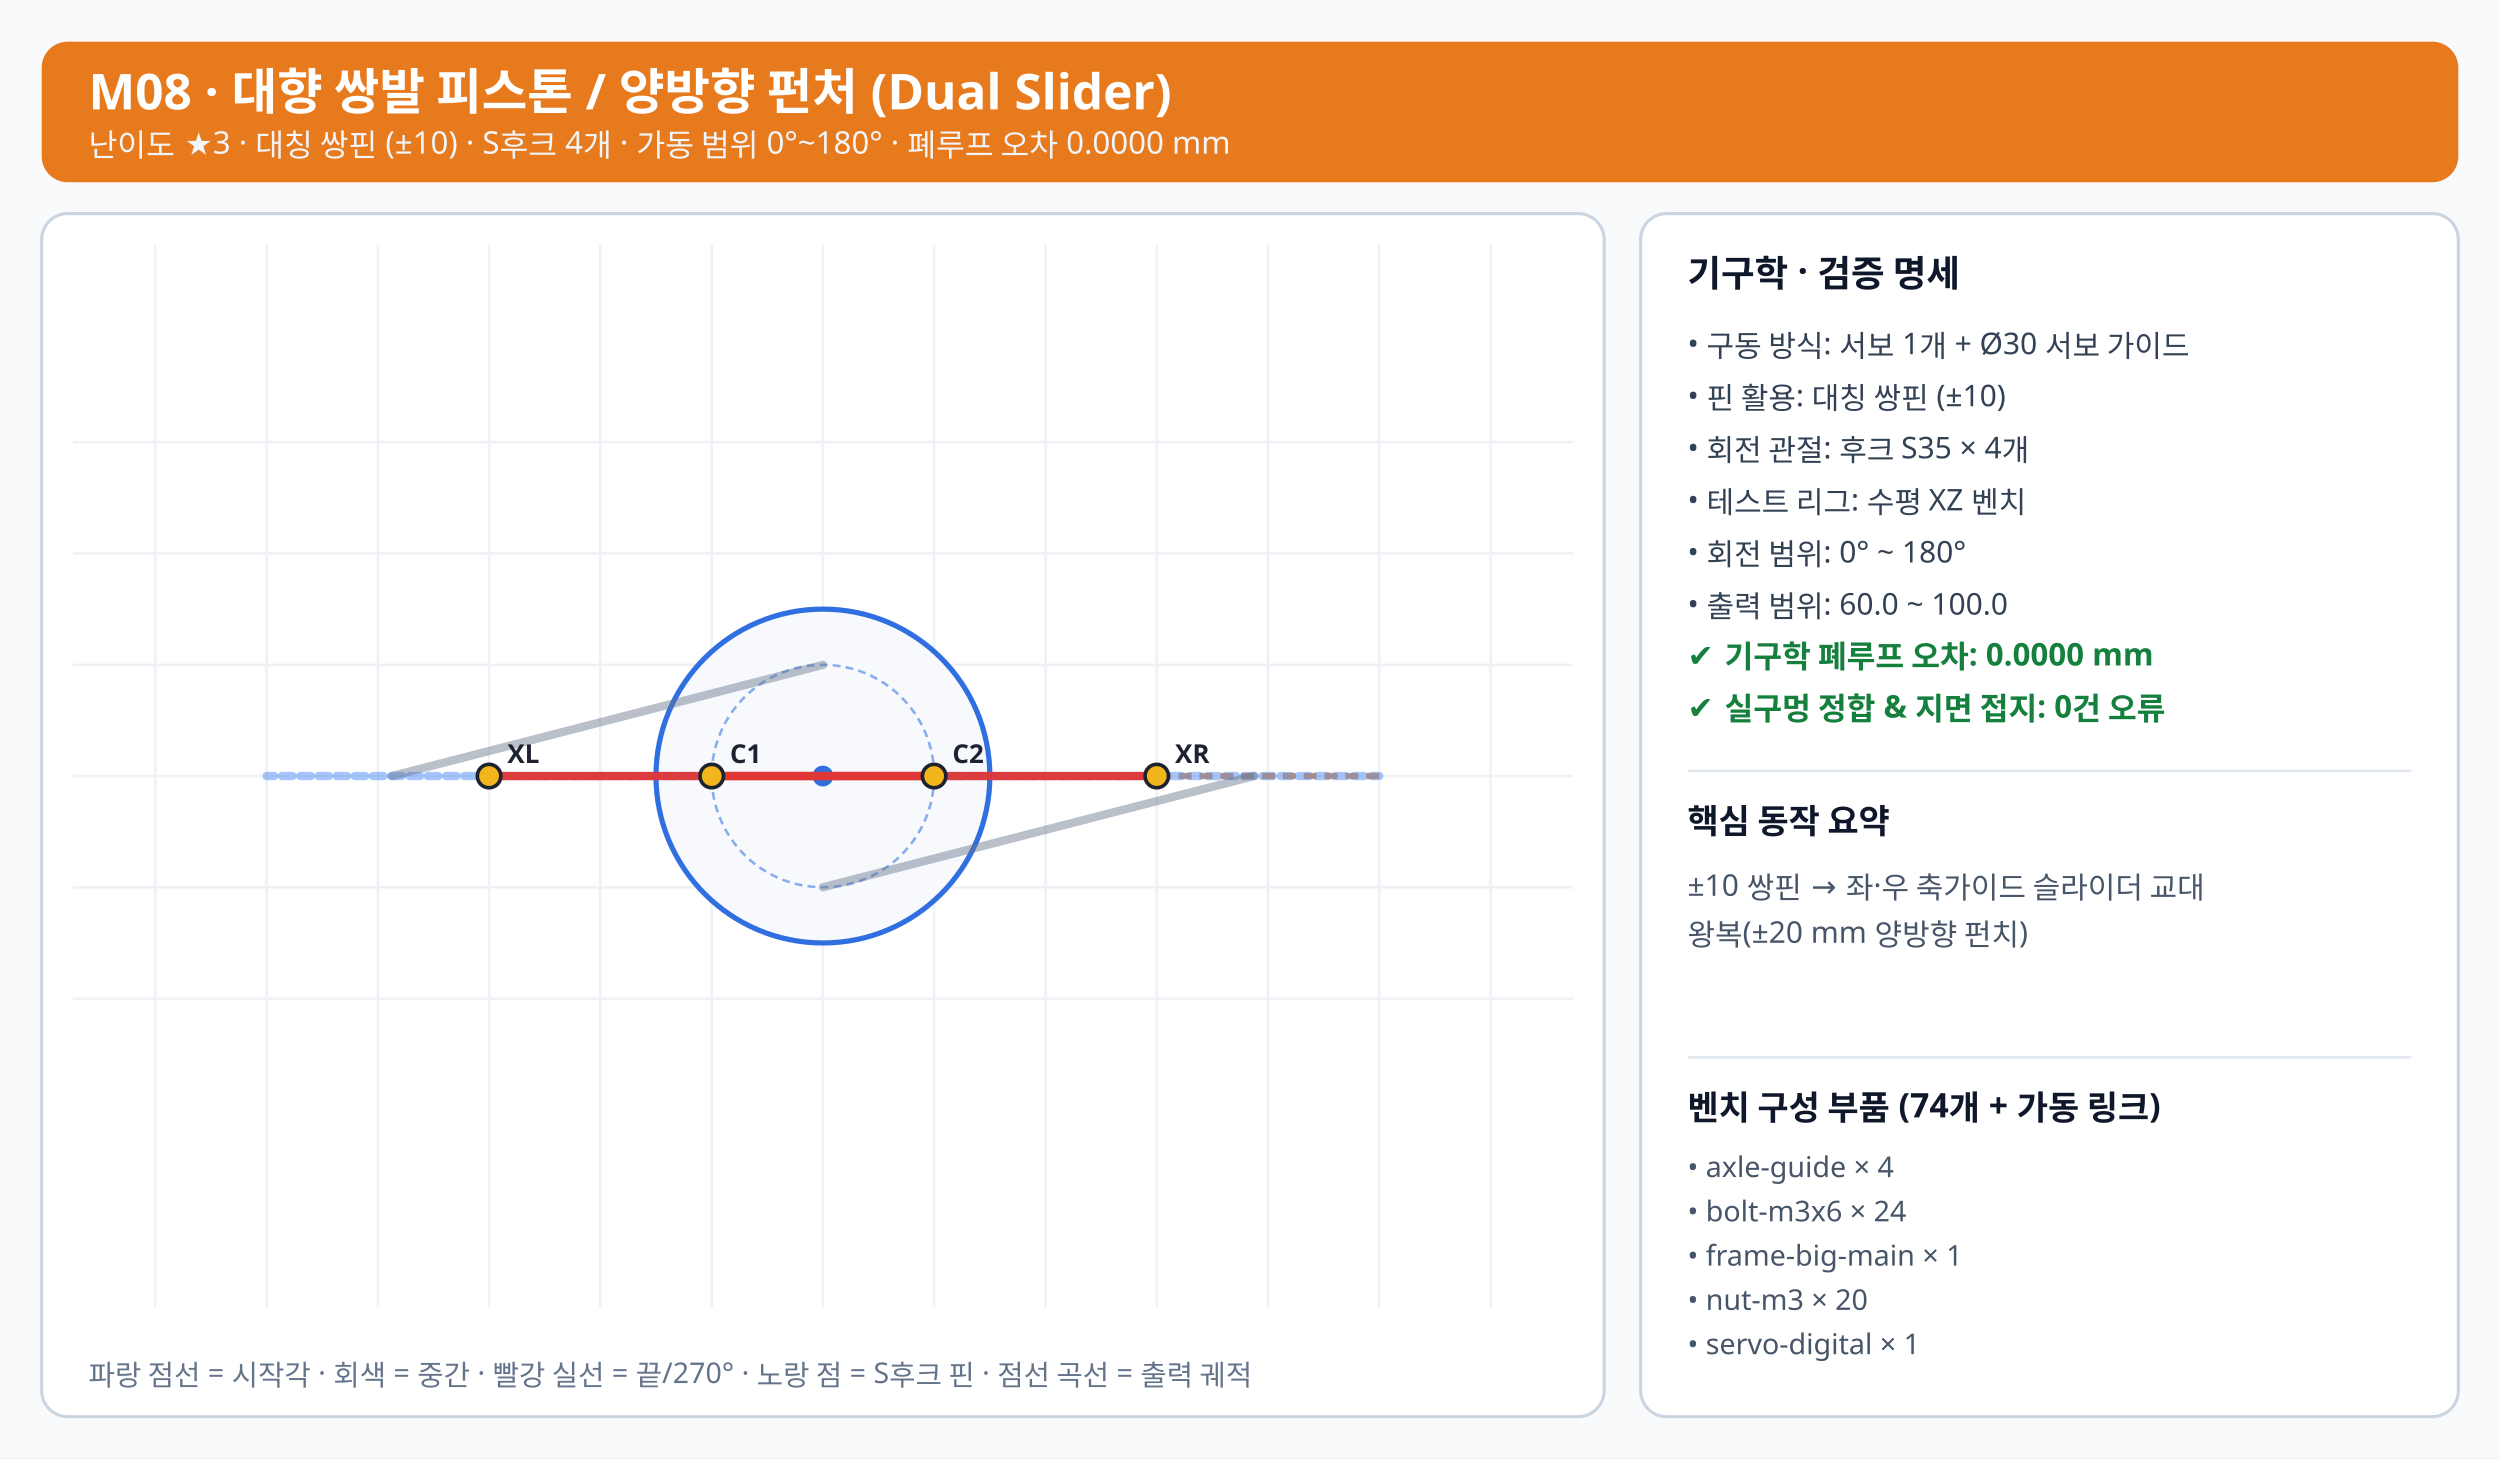
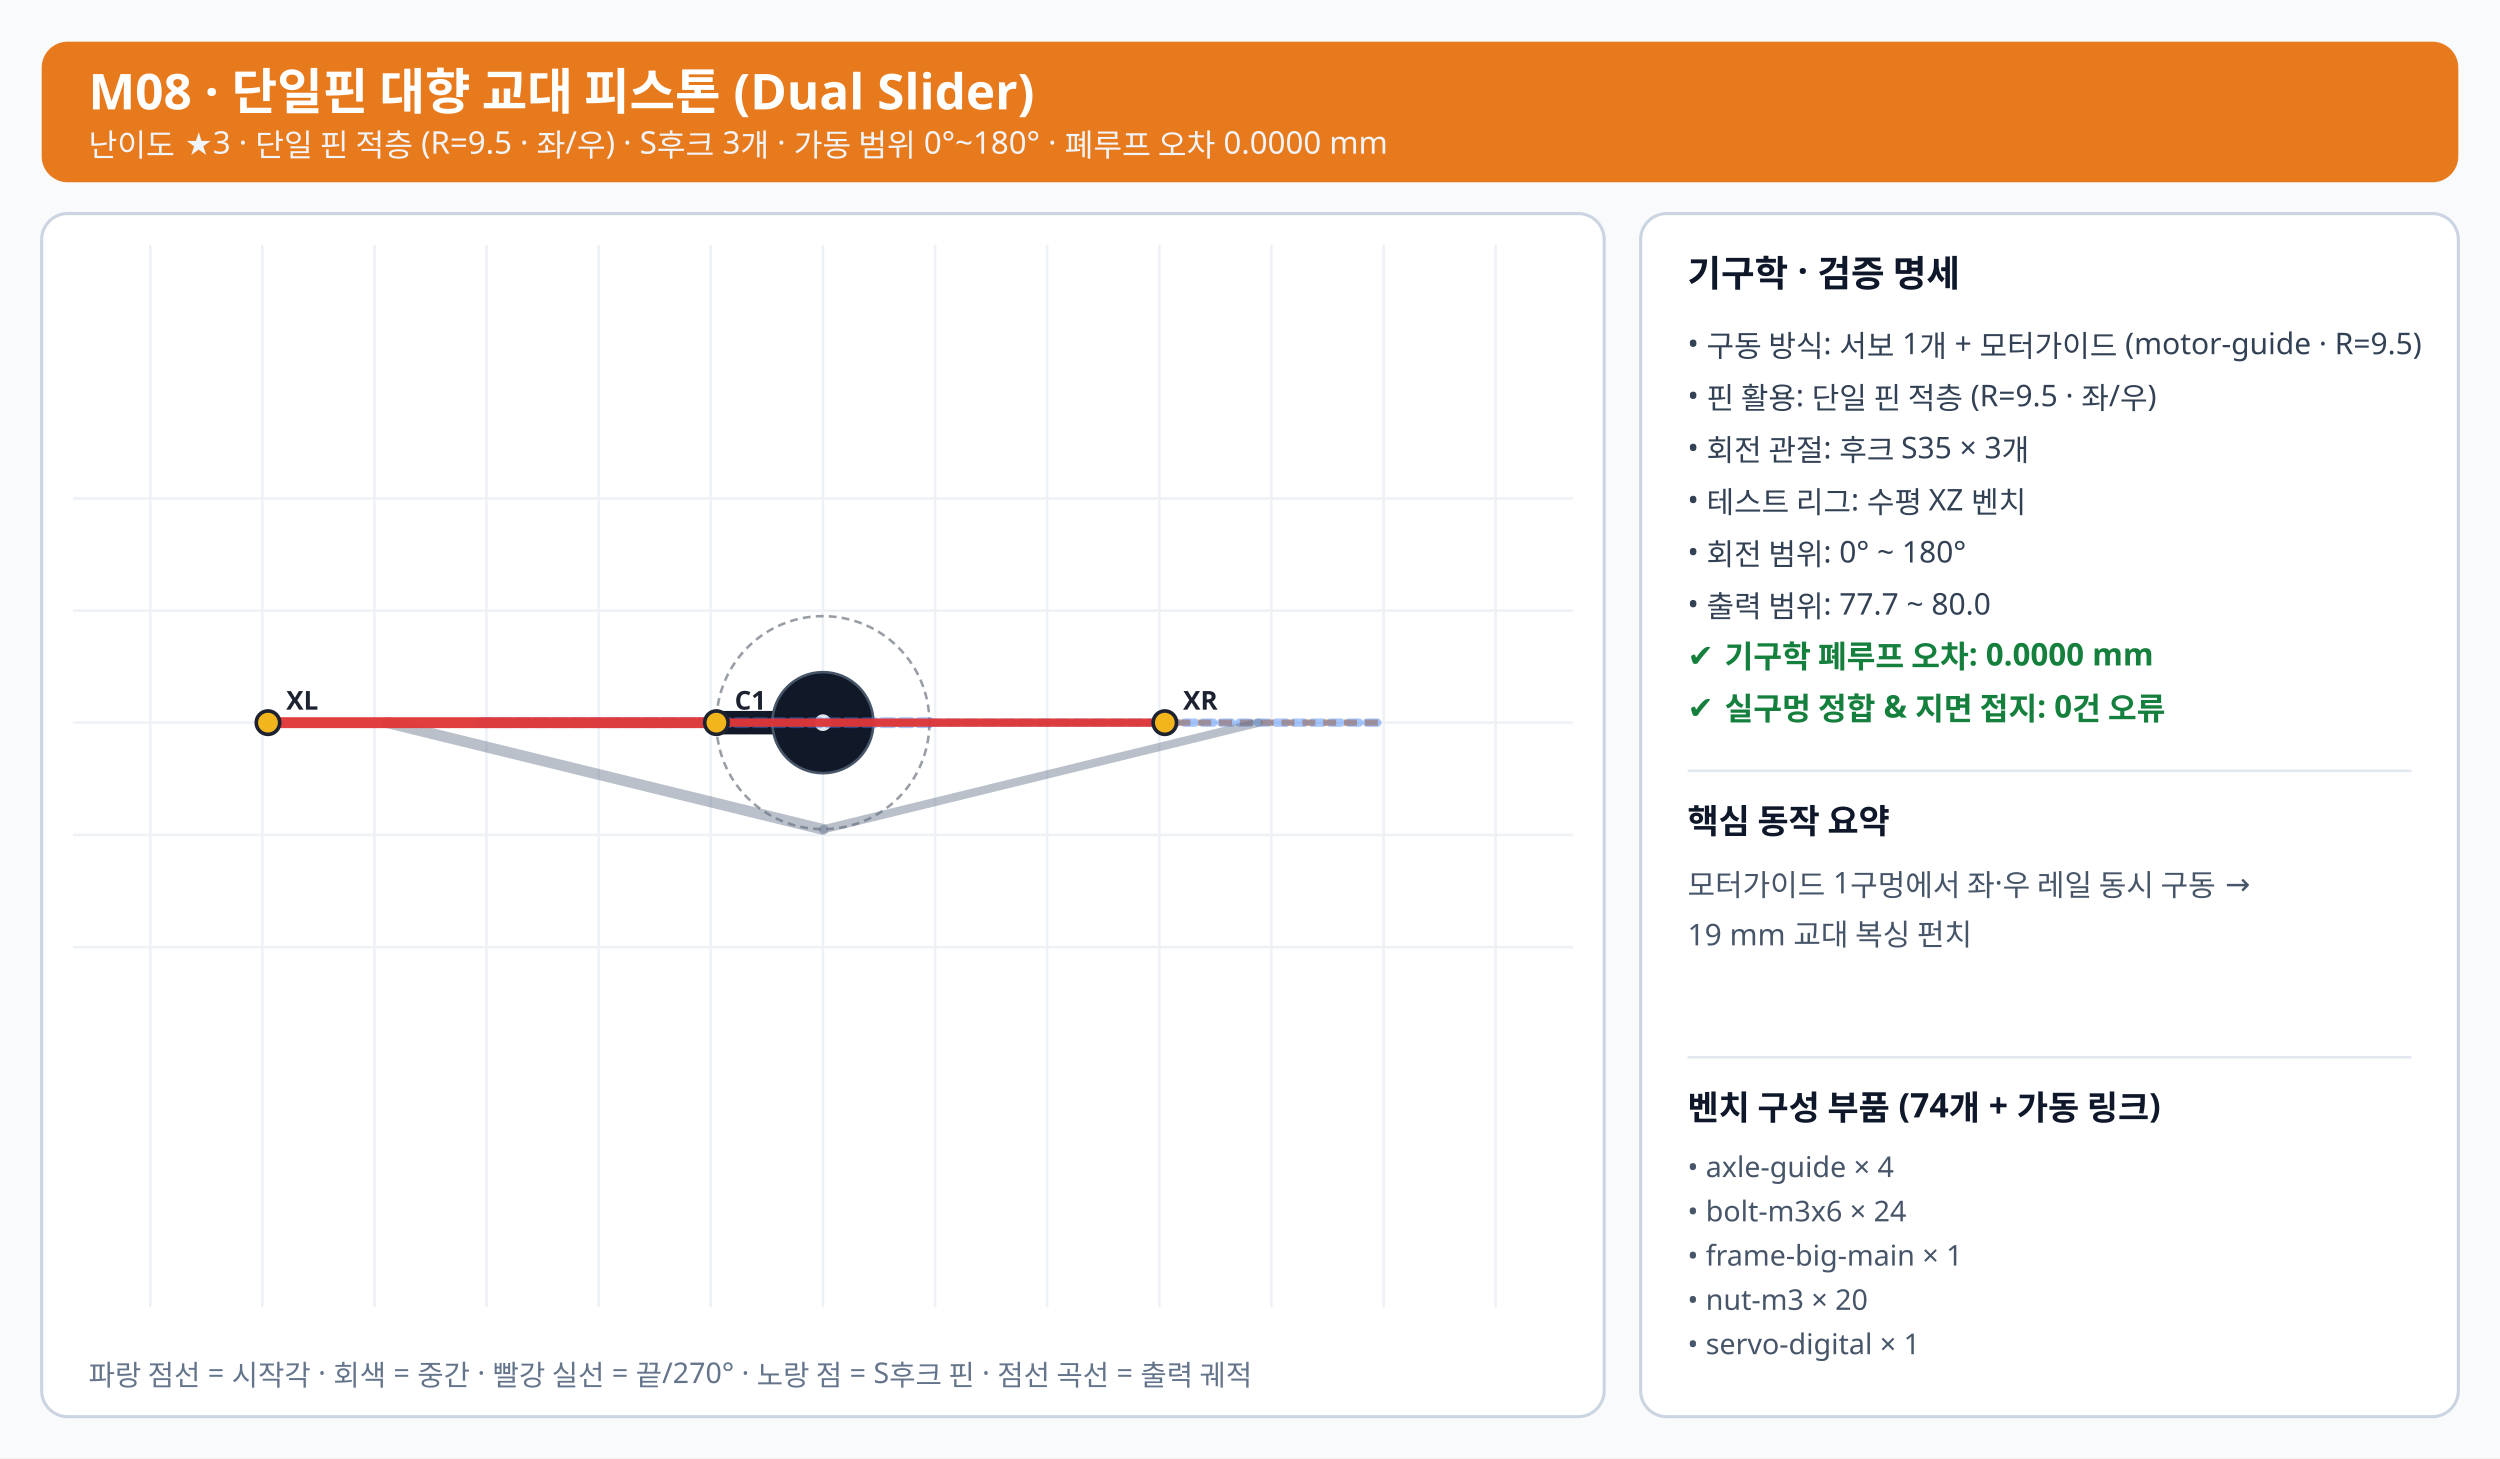
<svg xmlns="http://www.w3.org/2000/svg" viewBox="0 0 960 560" font-family="Pretendard,Apple SD Gothic Neo,sans-serif">
  <rect width="960" height="560" fill="#f8fafc" />
  <rect x="16" y="16" width="928" height="54" rx="10" fill="#e87a1e" />
-   <text x="34" y="42" fill="#fff" font-size="19" font-weight="800">M08 · 대향 쌍발 피스톤 / 양방향 펀처 (Dual Slider)</text>
-   <text x="34" y="60" fill="#f1f5f9" font-size="12">난이도 ★3 · 대칭 쌍핀 (±10) · S후크 4개 · 가동 범위 0°~180° · 폐루프 오차 0.0000 mm</text>
+   <text x="34" y="42" fill="#fff" font-size="19" font-weight="800">M08 · 단일핀 대향 교대 피스톤 (Dual Slider)</text>
+   <text x="34" y="60" fill="#f1f5f9" font-size="12">난이도 ★3 · 단일 핀 적층 (R=9.5 · 좌/우) · S후크 3개 · 가동 범위 0°~180° · 폐루프 오차 0.0000 mm</text>
  <rect x="16" y="82" width="600" height="462" rx="10" fill="#fff" stroke="#cbd5e1" stroke-width="1.2" />
-   <line x1="59.6" y1="94" x2="59.6" y2="502" stroke="#eef1f6" stroke-width="1" />
-   <line x1="102.4" y1="94" x2="102.4" y2="502" stroke="#eef1f6" stroke-width="1" />
-   <line x1="145.1" y1="94" x2="145.1" y2="502" stroke="#eef1f6" stroke-width="1" />
-   <line x1="187.8" y1="94" x2="187.8" y2="502" stroke="#eef1f6" stroke-width="1" />
-   <line x1="230.5" y1="94" x2="230.5" y2="502" stroke="#eef1f6" stroke-width="1" />
-   <line x1="273.3" y1="94" x2="273.3" y2="502" stroke="#eef1f6" stroke-width="1" />
+   <line x1="57.7" y1="94" x2="57.7" y2="502" stroke="#eef1f6" stroke-width="1" />
+   <line x1="100.7" y1="94" x2="100.7" y2="502" stroke="#eef1f6" stroke-width="1" />
+   <line x1="143.8" y1="94" x2="143.8" y2="502" stroke="#eef1f6" stroke-width="1" />
+   <line x1="186.8" y1="94" x2="186.8" y2="502" stroke="#eef1f6" stroke-width="1" />
+   <line x1="229.9" y1="94" x2="229.9" y2="502" stroke="#eef1f6" stroke-width="1" />
+   <line x1="272.9" y1="94" x2="272.9" y2="502" stroke="#eef1f6" stroke-width="1" />
  <line x1="316.0" y1="94" x2="316.0" y2="502" stroke="#eef1f6" stroke-width="1" />
-   <line x1="358.7" y1="94" x2="358.7" y2="502" stroke="#eef1f6" stroke-width="1" />
-   <line x1="401.5" y1="94" x2="401.5" y2="502" stroke="#eef1f6" stroke-width="1" />
-   <line x1="444.2" y1="94" x2="444.2" y2="502" stroke="#eef1f6" stroke-width="1" />
-   <line x1="486.9" y1="94" x2="486.9" y2="502" stroke="#eef1f6" stroke-width="1" />
-   <line x1="529.6" y1="94" x2="529.6" y2="502" stroke="#eef1f6" stroke-width="1" />
-   <line x1="572.4" y1="94" x2="572.4" y2="502" stroke="#eef1f6" stroke-width="1" />
-   <line x1="28" y1="169.8" x2="604" y2="169.8" stroke="#eef1f6" stroke-width="1" />
-   <line x1="28" y1="212.5" x2="604" y2="212.5" stroke="#eef1f6" stroke-width="1" />
-   <line x1="28" y1="255.3" x2="604" y2="255.3" stroke="#eef1f6" stroke-width="1" />
-   <line x1="28" y1="298.0" x2="604" y2="298.0" stroke="#eef1f6" stroke-width="1" />
-   <line x1="28" y1="340.7" x2="604" y2="340.7" stroke="#eef1f6" stroke-width="1" />
-   <line x1="28" y1="383.5" x2="604" y2="383.5" stroke="#eef1f6" stroke-width="1" />
-   <circle cx="316.0" cy="298.0" r="64.1" fill="#f7f9fc" stroke="#2f6fe0" stroke-width="2.0" />
-   <circle cx="316.0" cy="298.0" r="42.7" fill="none" stroke="#2f6fe0" stroke-width="1" stroke-opacity="0.55" stroke-dasharray="3 2" />
-   <circle cx="316.0" cy="298.0" r="4" fill="#2f6fe0" />
-   <polyline points="529.6,298.0 529.6,298.0 529.5,298.0 529.3,298.0 529.1,298.0 528.8,298.0 528.5,298.0 528.1,298.0 527.6,298.0 527.0,298.0 526.4,298.0 525.8,298.0 525.1,298.0 524.3,298.0 523.5,298.0 522.6,298.0 521.6,298.0 520.7,298.0 519.6,298.0 518.5,298.0 517.4,298.0 516.3,298.0 515.0,298.0 513.8,298.0 512.5,298.0 511.2,298.0 509.9,298.0 508.5,298.0 507.1,298.0 505.7,298.0 504.2,298.0 502.8,298.0 501.3,298.0 499.8,298.0 498.3,298.0 496.7,298.0 495.2,298.0 493.7,298.0 492.1,298.0 490.6,298.0 489.1,298.0 487.5,298.0 486.0,298.0 484.5,298.0 483.0,298.0 481.5,298.0 480.0,298.0 478.5,298.0 477.1,298.0 475.6,298.0 474.2,298.0 472.8,298.0 471.5,298.0 470.1,298.0 468.8,298.0 467.5,298.0 466.2,298.0 465.0,298.0 463.8,298.0 462.6,298.0 461.5,298.0 460.4,298.0 459.3,298.0 458.3,298.0 457.3,298.0 456.3,298.0 455.3,298.0 454.4,298.0 453.6,298.0 452.7,298.0 452.0,298.0 451.2,298.0 450.5,298.0 449.8,298.0 449.2,298.0 448.6,298.0 448.0,298.0 447.5,298.0 447.0,298.0 446.5,298.0 446.1,298.0 445.8,298.0 445.4,298.0 445.1,298.0 444.9,298.0 444.7,298.0 444.5,298.0 444.4,298.0 444.3,298.0 444.2,298.0 444.2,298.0" fill="none" stroke="#e87a1e" stroke-width="2.4" stroke-opacity="0.75" stroke-dasharray="5 3" />
-   <line x1="358.7" y1="298.0" x2="529.6" y2="298.0" stroke="#3b82f6" stroke-width="3.2" stroke-linecap="round" stroke-opacity="0.45" stroke-dasharray="4 3" />
-   <line x1="273.3" y1="298.0" x2="102.4" y2="298.0" stroke="#3b82f6" stroke-width="3.2" stroke-linecap="round" stroke-opacity="0.45" stroke-dasharray="4 3" />
-   <line x1="316.0" y1="340.7" x2="481.5" y2="298.0" stroke="#64748b" stroke-width="3.2" stroke-linecap="round" stroke-opacity="0.45" />
-   <line x1="316.0" y1="255.3" x2="150.5" y2="298.0" stroke="#64748b" stroke-width="3.2" stroke-linecap="round" stroke-opacity="0.45" />
-   <line x1="273.3" y1="298.0" x2="444.2" y2="298.0" stroke="#e03636" stroke-width="3.2" stroke-linecap="round" stroke-opacity="0.95" />
-   <line x1="358.7" y1="298.0" x2="187.8" y2="298.0" stroke="#e03636" stroke-width="3.2" stroke-linecap="round" stroke-opacity="0.95" />
-   <circle cx="273.3" cy="298.0" r="4.5" fill="#f2b51c" stroke="#1d2230" stroke-width="1.4" />
-   <text x="280.3" y="293.0" font-size="10" font-weight="700" fill="#1d2230">C1</text>
-   <circle cx="358.7" cy="298.0" r="4.5" fill="#f2b51c" stroke="#1d2230" stroke-width="1.4" />
-   <text x="365.7" y="293.0" font-size="10" font-weight="700" fill="#1d2230">C2</text>
-   <circle cx="444.2" cy="298.0" r="4.5" fill="#f2b51c" stroke="#1d2230" stroke-width="1.4" />
-   <text x="451.2" y="293.0" font-size="10" font-weight="700" fill="#1d2230">XR</text>
-   <circle cx="187.8" cy="298.0" r="4.5" fill="#f2b51c" stroke="#1d2230" stroke-width="1.4" />
-   <text x="194.8" y="293.0" font-size="10" font-weight="700" fill="#1d2230">XL</text>
+   <line x1="359.1" y1="94" x2="359.1" y2="502" stroke="#eef1f6" stroke-width="1" />
+   <line x1="402.1" y1="94" x2="402.1" y2="502" stroke="#eef1f6" stroke-width="1" />
+   <line x1="445.2" y1="94" x2="445.2" y2="502" stroke="#eef1f6" stroke-width="1" />
+   <line x1="488.2" y1="94" x2="488.2" y2="502" stroke="#eef1f6" stroke-width="1" />
+   <line x1="531.3" y1="94" x2="531.3" y2="502" stroke="#eef1f6" stroke-width="1" />
+   <line x1="574.3" y1="94" x2="574.3" y2="502" stroke="#eef1f6" stroke-width="1" />
+   <line x1="28" y1="191.4" x2="604" y2="191.4" stroke="#eef1f6" stroke-width="1" />
+   <line x1="28" y1="234.5" x2="604" y2="234.5" stroke="#eef1f6" stroke-width="1" />
+   <line x1="28" y1="277.5" x2="604" y2="277.5" stroke="#eef1f6" stroke-width="1" />
+   <line x1="28" y1="320.6" x2="604" y2="320.6" stroke="#eef1f6" stroke-width="1" />
+   <line x1="28" y1="363.7" x2="604" y2="363.7" stroke="#eef1f6" stroke-width="1" />
+   <circle cx="316.0" cy="277.5" r="40.9" fill="none" stroke="#1e293b" stroke-width="1" stroke-opacity="0.45" stroke-dasharray="3 2" />
+   <line x1="316.0" y1="277.5" x2="275.1" y2="277.5" stroke="#111827" stroke-width="9.0" stroke-linecap="round" />
+   <circle cx="316.0" cy="277.5" r="19.4" fill="#111827" stroke="#475569" stroke-width="1" />
+   <circle cx="316.0" cy="277.5" r="3.2" fill="#e2e8f0" />
+   <polyline points="529.1,277.5 529.1,277.5 529.0,277.5 528.8,277.5 528.6,277.5 528.3,277.5 528.0,277.5 527.6,277.5 527.2,277.5 526.6,277.5 526.1,277.5 525.5,277.5 524.8,277.5 524.0,277.5 523.3,277.5 522.4,277.5 521.5,277.5 520.6,277.5 519.6,277.5 518.6,277.5 517.5,277.5 516.4,277.5 515.3,277.5 514.1,277.5 512.9,277.5 511.6,277.5 510.4,277.5 509.0,277.5 507.7,277.5 506.4,277.5 505.0,277.5 503.6,277.5 502.2,277.5 500.7,277.5 499.3,277.5 497.9,277.5 496.4,277.5 494.9,277.5 493.5,277.5 492.0,277.5 490.5,277.5 489.1,277.5 487.6,277.5 486.2,277.5 484.7,277.5 483.3,277.5 481.9,277.5 480.5,277.5 479.1,277.5 477.7,277.5 476.3,277.5 475.0,277.5 473.7,277.5 472.4,277.5 471.1,277.5 469.9,277.5 468.7,277.5 467.5,277.5 466.3,277.5 465.2,277.5 464.1,277.5 463.0,277.5 462.0,277.5 461.0,277.5 460.0,277.5 459.0,277.5 458.1,277.5 457.3,277.5 456.4,277.5 455.6,277.5 454.9,277.5 454.1,277.5 453.4,277.5 452.8,277.5 452.2,277.5 451.6,277.5 451.0,277.5 450.5,277.5 450.0,277.5 449.6,277.5 449.2,277.5 448.9,277.5 448.5,277.5 448.2,277.5 448.0,277.5 447.8,277.5 447.6,277.5 447.5,277.5 447.4,277.5 447.3,277.5 447.3,277.5" fill="none" stroke="#e87a1e" stroke-width="2.4" stroke-opacity="0.75" stroke-dasharray="5 3" />
+   <line x1="356.9" y1="277.5" x2="529.1" y2="277.5" stroke="#3b82f6" stroke-width="3.2" stroke-linecap="round" stroke-opacity="0.45" stroke-dasharray="4 3" />
+   <line x1="356.9" y1="277.5" x2="184.7" y2="277.5" stroke="#3b82f6" stroke-width="4.2" stroke-linecap="round" stroke-opacity="0.45" stroke-dasharray="4 3" />
+   <line x1="316.0" y1="318.5" x2="483.3" y2="277.5" stroke="#64748b" stroke-width="3.2" stroke-linecap="round" stroke-opacity="0.45" />
+   <line x1="316.0" y1="318.5" x2="148.7" y2="277.5" stroke="#64748b" stroke-width="4.2" stroke-linecap="round" stroke-opacity="0.45" />
+   <line x1="275.1" y1="277.5" x2="447.3" y2="277.5" stroke="#e03636" stroke-width="3.2" stroke-linecap="round" stroke-opacity="0.95" />
+   <line x1="275.1" y1="277.5" x2="102.9" y2="277.5" stroke="#e03636" stroke-width="4.2" stroke-linecap="round" stroke-opacity="0.95" />
+   <circle cx="275.1" cy="277.5" r="4.5" fill="#f2b51c" stroke="#1d2230" stroke-width="1.4" />
+   <text x="282.1" y="272.5" font-size="10" font-weight="700" fill="#1d2230">C1</text>
+   <circle cx="447.3" cy="277.5" r="4.5" fill="#f2b51c" stroke="#1d2230" stroke-width="1.4" />
+   <text x="454.3" y="272.5" font-size="10" font-weight="700" fill="#1d2230">XR</text>
+   <circle cx="102.9" cy="277.5" r="4.5" fill="#f2b51c" stroke="#1d2230" stroke-width="1.4" />
+   <text x="109.9" y="272.5" font-size="10" font-weight="700" fill="#1d2230">XL</text>
  <text x="34" y="532" fill="#64748b" font-size="11">파랑 점선 = 시작각 · 회색 = 중간 · 빨강 실선 = 끝/270° · 노랑 점 = S후크 핀 · 점선 곡선 = 출력 궤적</text>
  <rect x="630" y="82" width="314" height="462" rx="10" fill="#fff" stroke="#cbd5e1" stroke-width="1.2" />
  <text x="648" y="110" fill="#0f172a" font-size="14" font-weight="800">기구학 · 검증 명세</text>
-   <text x="648" y="136" fill="#334155" font-size="11.5">• 구동 방식: 서보 1개 + Ø30 서보 가이드</text>
-   <text x="648" y="156" fill="#334155" font-size="11.5">• 핀 활용: 대칭 쌍핀 (±10)</text>
-   <text x="648" y="176" fill="#334155" font-size="11.5">• 회전 관절: 후크 S35 × 4개</text>
+   <text x="648" y="136" fill="#334155" font-size="11.5">• 구동 방식: 서보 1개 + 모터가이드 (motor-guide · R=9.5)</text>
+   <text x="648" y="156" fill="#334155" font-size="11.5">• 핀 활용: 단일 핀 적층 (R=9.5 · 좌/우)</text>
+   <text x="648" y="176" fill="#334155" font-size="11.5">• 회전 관절: 후크 S35 × 3개</text>
  <text x="648" y="196" fill="#334155" font-size="11.5">• 테스트 리그: 수평 XZ 벤치</text>
  <text x="648" y="216" fill="#334155" font-size="11.5">• 회전 범위: 0° ~ 180°</text>
-   <text x="648" y="236" fill="#334155" font-size="11.5">• 출력 범위: 60.0 ~ 100.0</text>
+   <text x="648" y="236" fill="#334155" font-size="11.5">• 출력 범위: 77.7 ~ 80.0</text>
  <text x="648" y="256" fill="#15803d" font-size="12" font-weight="800">✔ 기구학 폐루프 오차: 0.0000 mm</text>
  <text x="648" y="276" fill="#15803d" font-size="12" font-weight="800">✔ 실구멍 정합 &amp; 지면 접지: 0건 오류</text>
  <line x1="648" y1="296" x2="926" y2="296" stroke="#e2e8f0" />
  <text x="648" y="320" fill="#0f172a" font-size="13" font-weight="800">핵심 동작 요약</text>
-   <text x="648" y="344" fill="#475569" font-size="11.5">±10 쌍핀 → 좌·우 축가이드 슬라이더 교대 </text>
-   <text x="648" y="363" fill="#475569" font-size="11.5">왕복(±20 mm 양방향 펀치)</text>
+   <text x="648" y="344" fill="#475569" font-size="11.5">모터가이드 1구멍에서 좌·우 레일 동시 구동 →</text>
+   <text x="648" y="363" fill="#475569" font-size="11.5"> 19 mm 교대 복싱 펀치</text>
  <line x1="648" y1="406" x2="926" y2="406" stroke="#e2e8f0" />
  <text x="648" y="430" fill="#0f172a" font-size="13" font-weight="800">벤치 구성 부품 (74개 + 가동 링크)</text>
  <text x="648" y="452" fill="#475569" font-size="11">• axle-guide × 4</text>
  <text x="648" y="469" fill="#475569" font-size="11">• bolt-m3x6 × 24</text>
  <text x="648" y="486" fill="#475569" font-size="11">• frame-big-main × 1</text>
  <text x="648" y="503" fill="#475569" font-size="11">• nut-m3 × 20</text>
  <text x="648" y="520" fill="#475569" font-size="11">• servo-digital × 1</text>
</svg>
